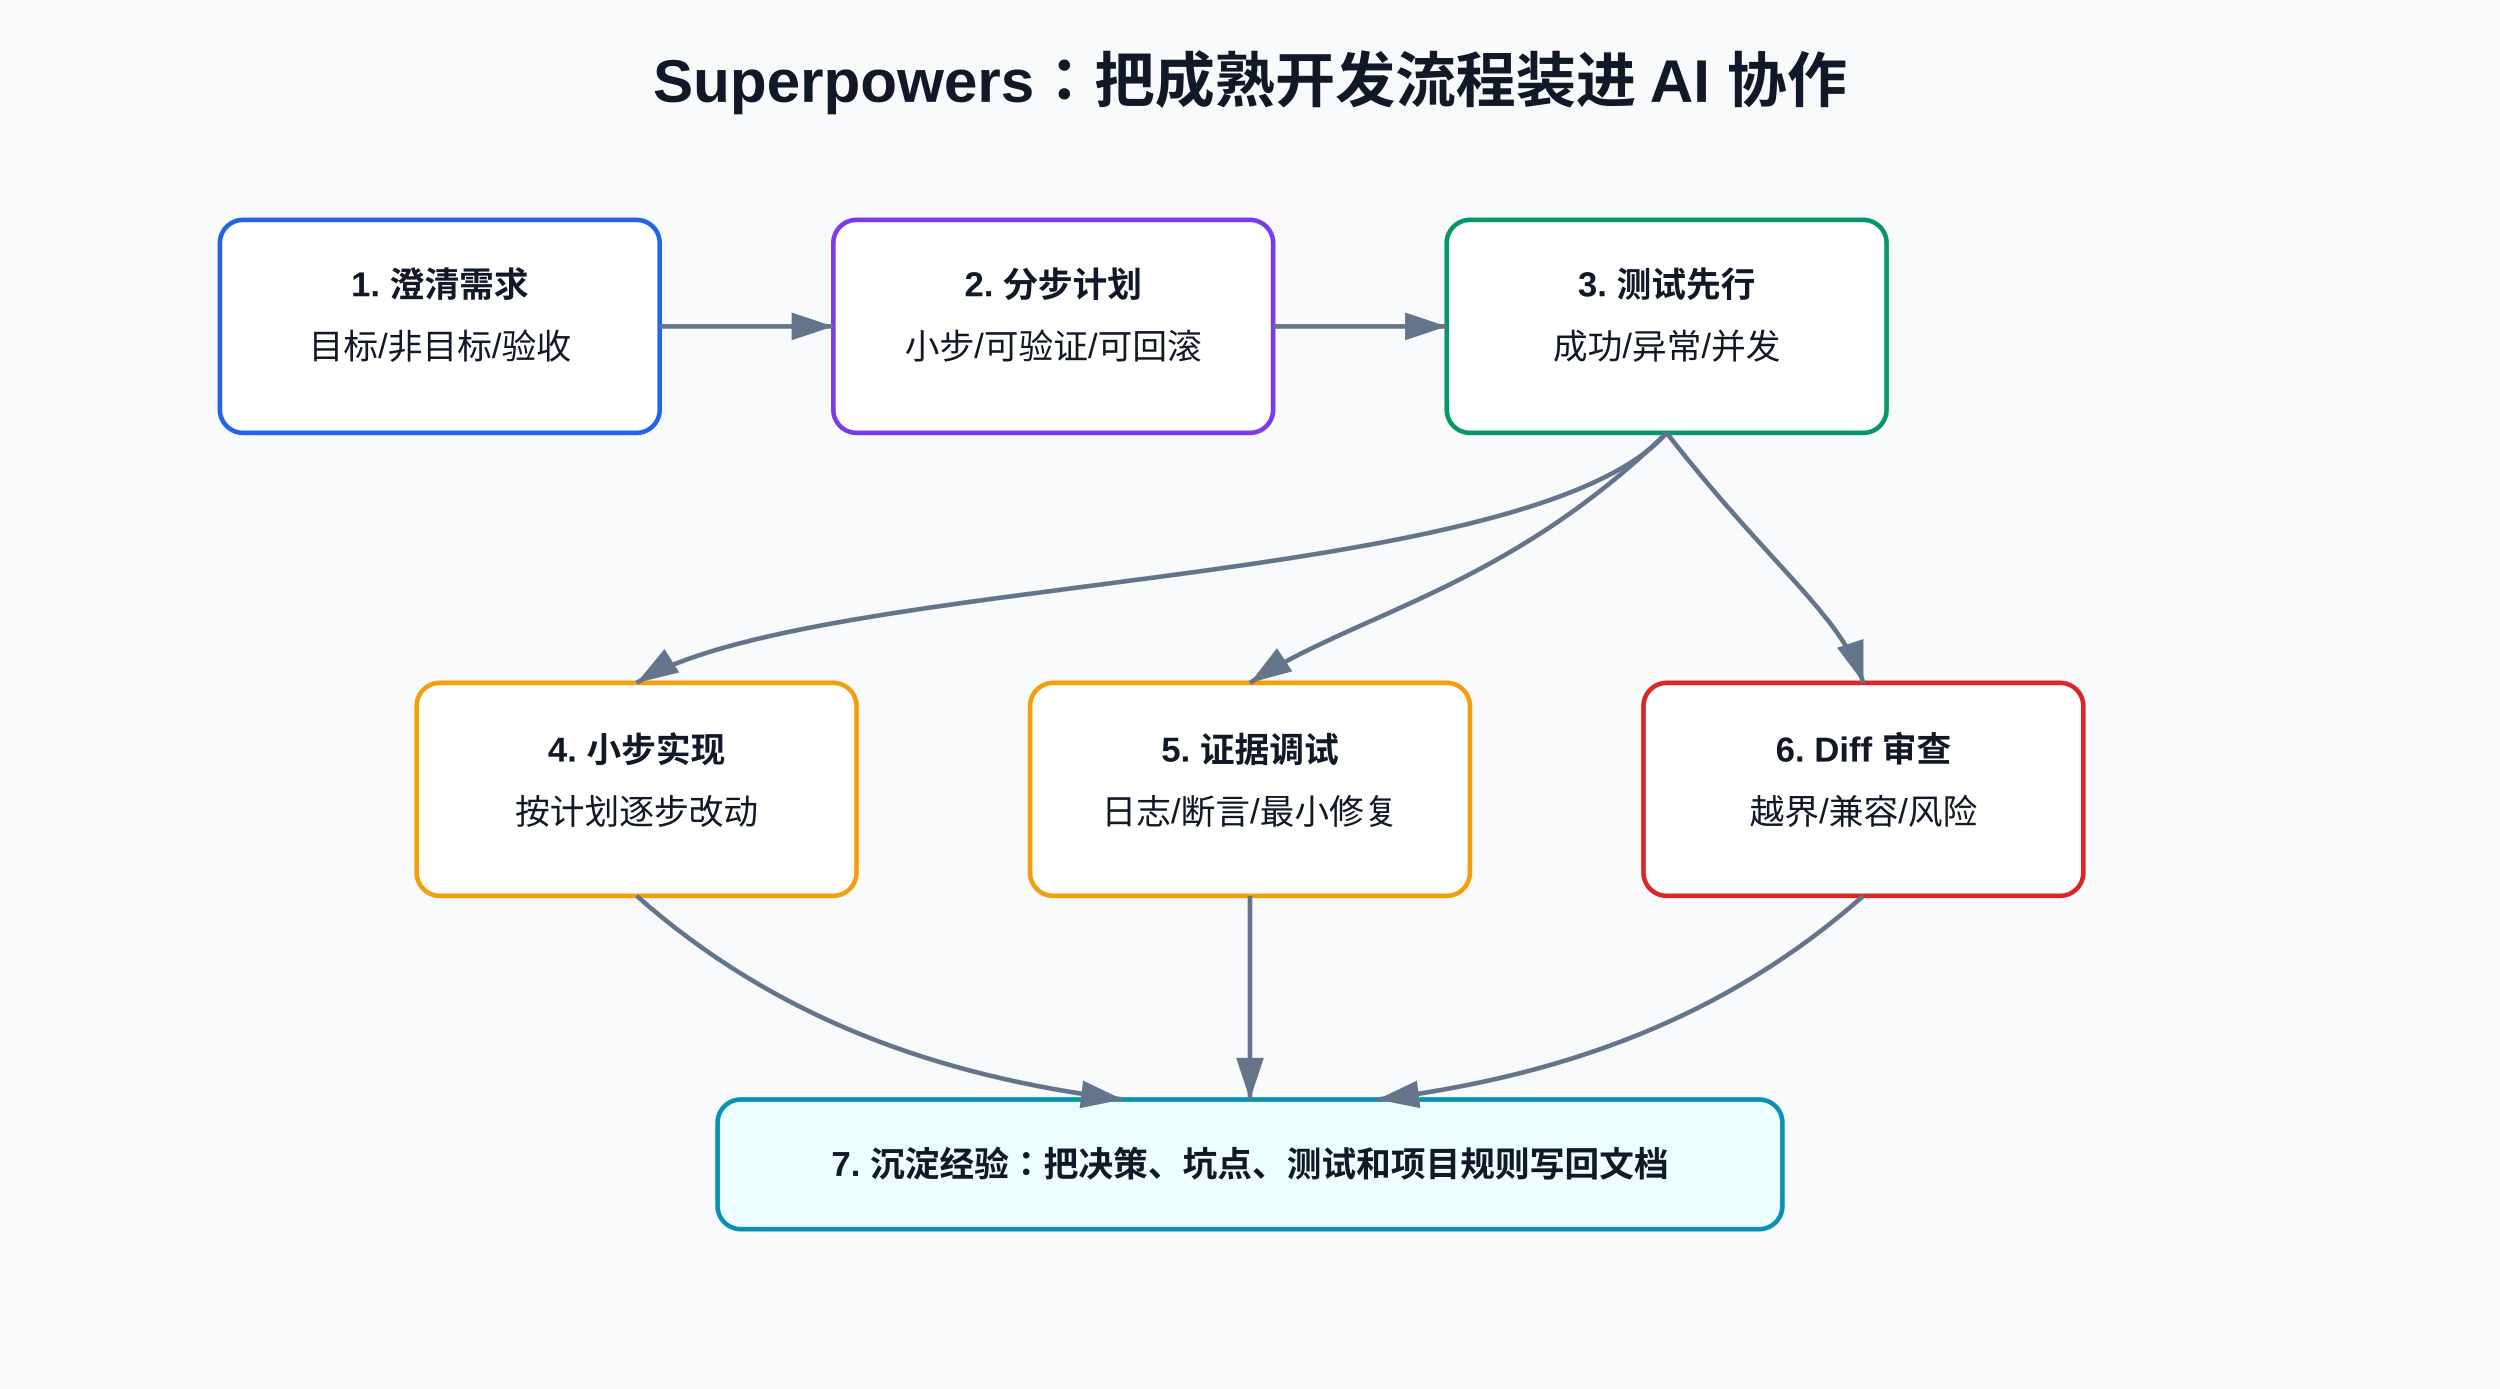
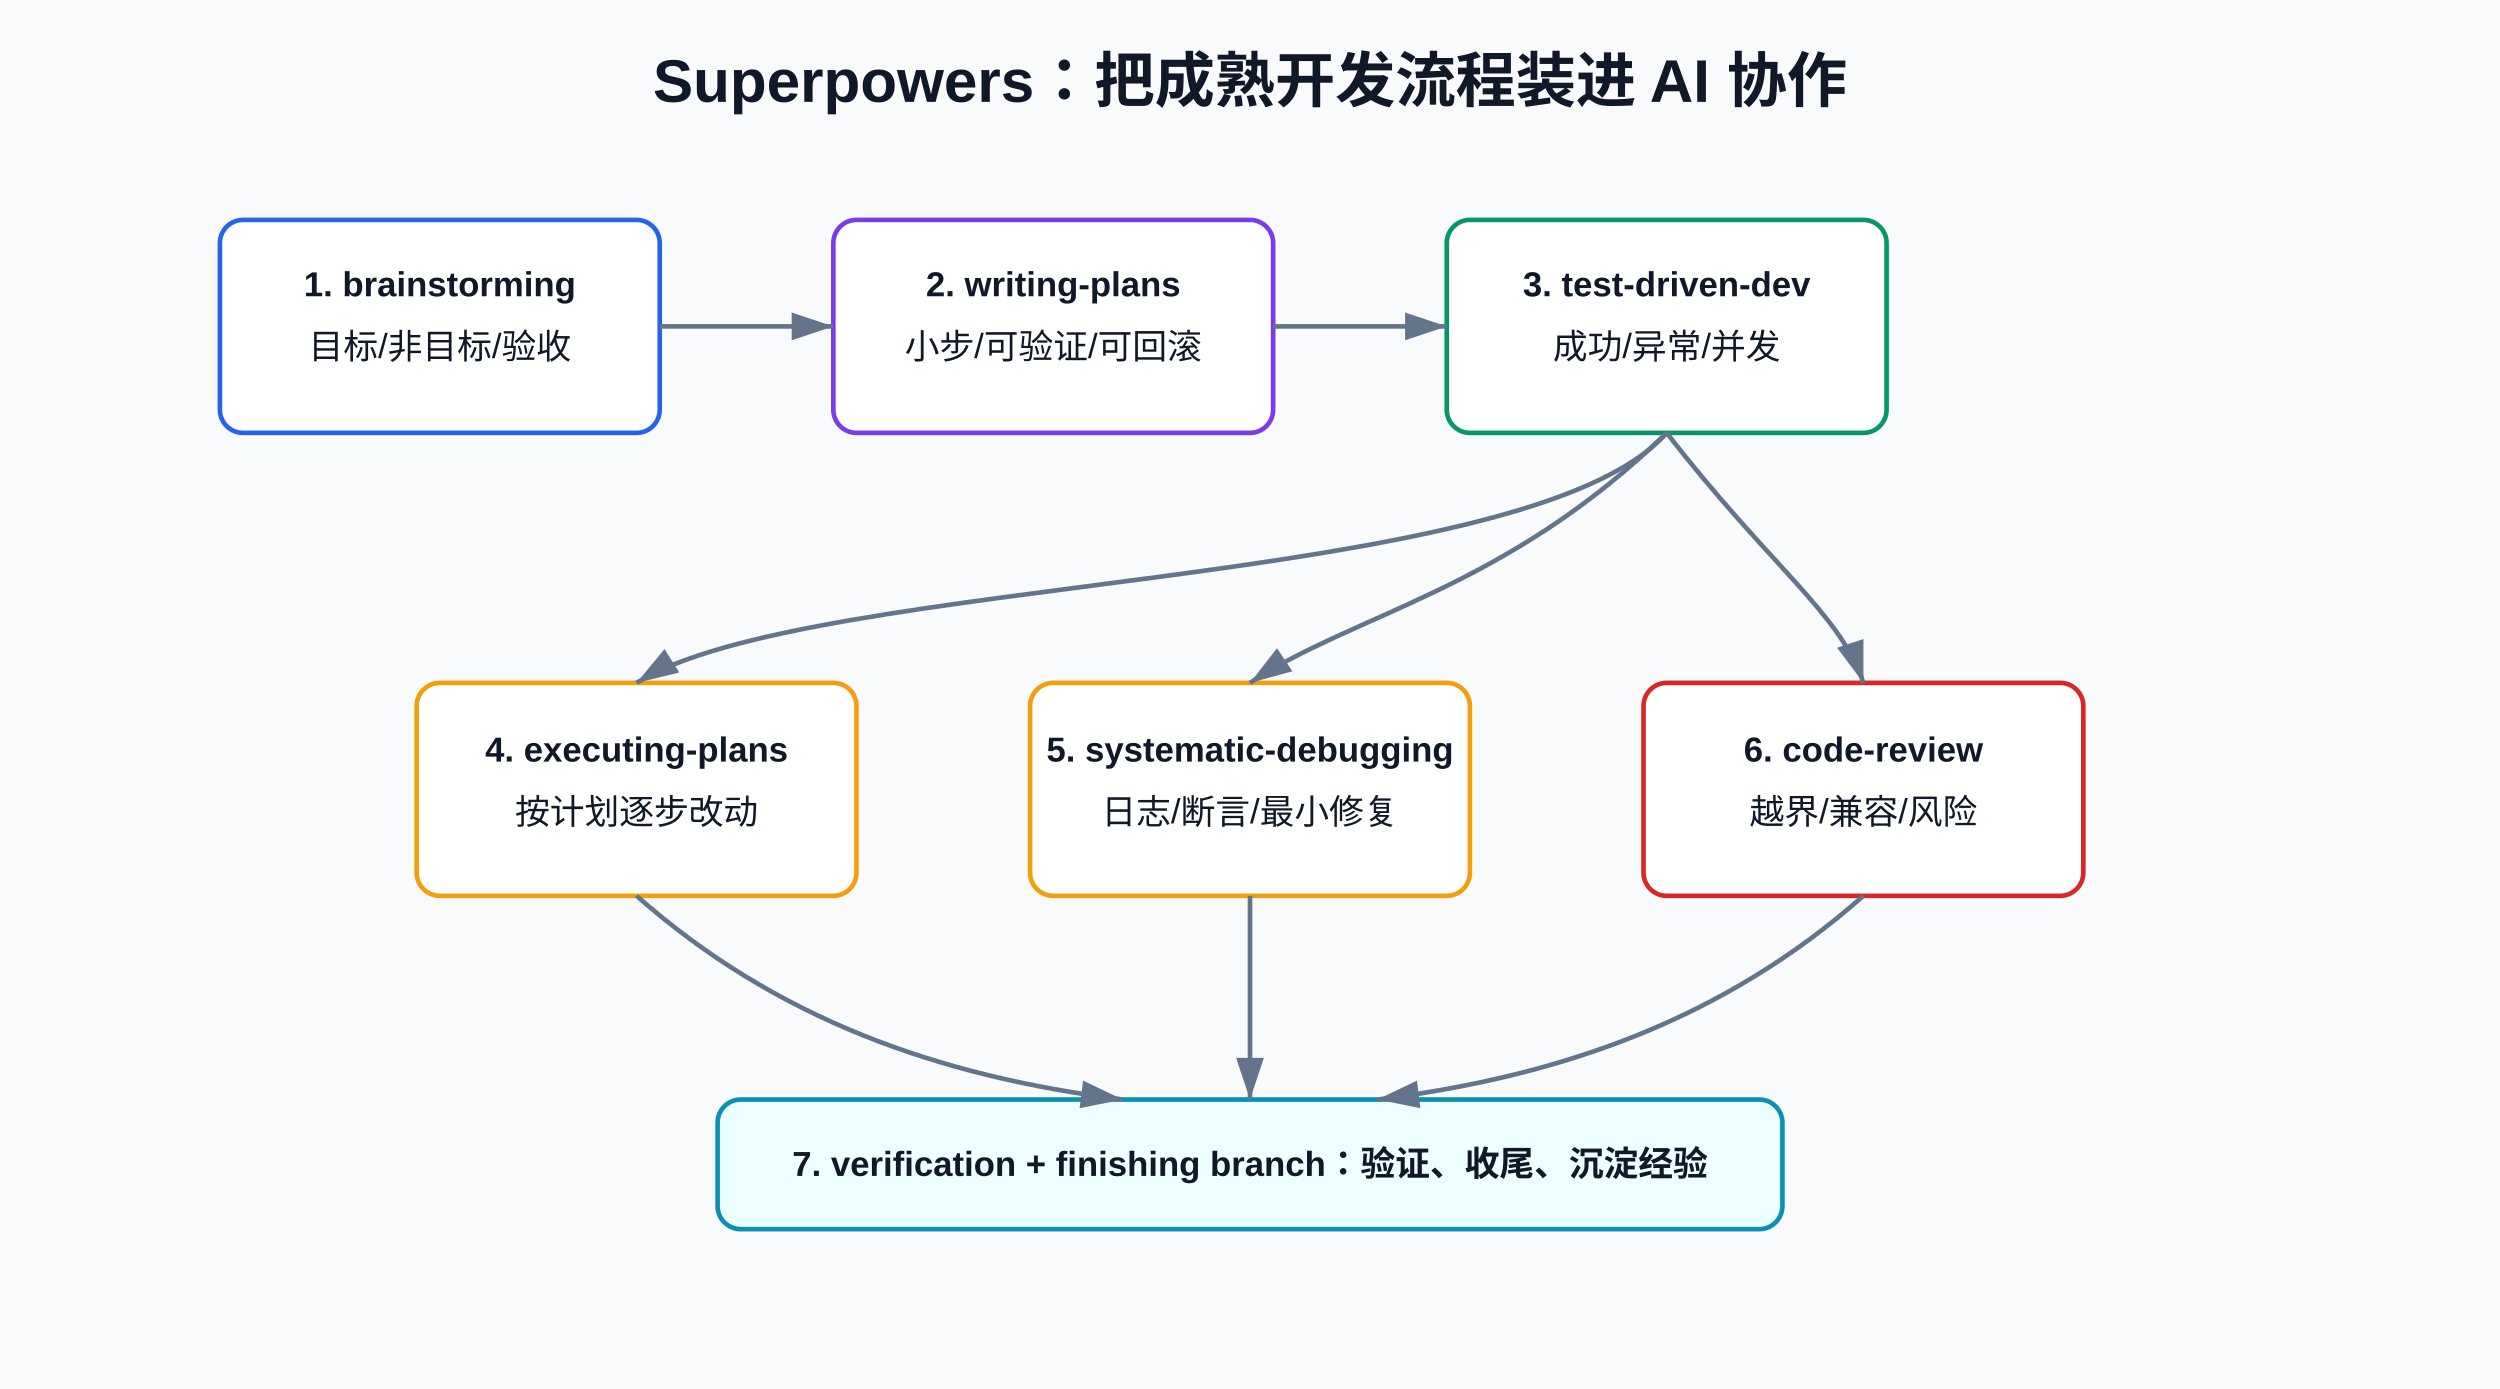
<svg xmlns="http://www.w3.org/2000/svg" width="1080" height="600" viewBox="0 0 1080 600" role="img" aria-labelledby="title desc">
  <rect width="1080" height="600" fill="#f8fafc" />
  <text x="540" y="44" text-anchor="middle" font-family="Arial, 'Microsoft YaHei', sans-serif" font-size="26" font-weight="700" fill="#111827">Superpowers：把成熟开发流程装进 AI 协作</text>
  <g font-family="Arial, 'Microsoft YaHei', sans-serif" font-size="15" fill="#111827">
    <rect x="95" y="95" width="190" height="92" rx="10" fill="#ffffff" stroke="#2563eb" stroke-width="2" />
-     <text x="190" y="128" text-anchor="middle" font-weight="700">1. 澄清需求</text>
+     <text x="190" y="128" text-anchor="middle" font-weight="700">1. brainstorming</text>
    <text x="190" y="155" text-anchor="middle">目标/非目标/验收</text>
    <rect x="360" y="95" width="190" height="92" rx="10" fill="#ffffff" stroke="#7c3aed" stroke-width="2" />
-     <text x="455" y="128" text-anchor="middle" font-weight="700">2. 分步计划</text>
+     <text x="455" y="128" text-anchor="middle" font-weight="700">2. writing-plans</text>
    <text x="455" y="155" text-anchor="middle">小步/可验证/可回滚</text>
    <rect x="625" y="95" width="190" height="92" rx="10" fill="#ffffff" stroke="#059669" stroke-width="2" />
-     <text x="720" y="128" text-anchor="middle" font-weight="700">3. 测试先行</text>
+     <text x="720" y="128" text-anchor="middle" font-weight="700">3. test-driven-dev</text>
    <text x="720" y="155" text-anchor="middle">成功/异常/并发</text>
    <rect x="180" y="295" width="190" height="92" rx="10" fill="#ffffff" stroke="#f59e0b" stroke-width="2" />
-     <text x="275" y="329" text-anchor="middle" font-weight="700">4. 小步实现</text>
+     <text x="275" y="329" text-anchor="middle" font-weight="700">4. executing-plans</text>
    <text x="275" y="356" text-anchor="middle">按计划逐步改动</text>
    <rect x="445" y="295" width="190" height="92" rx="10" fill="#ffffff" stroke="#f59e0b" stroke-width="2" />
-     <text x="540" y="329" text-anchor="middle" font-weight="700">5. 证据调试</text>
+     <text x="540" y="329" text-anchor="middle" font-weight="700">5. systematic-debugging</text>
    <text x="540" y="356" text-anchor="middle">日志/断言/最小修复</text>
    <rect x="710" y="295" width="190" height="92" rx="10" fill="#ffffff" stroke="#dc2626" stroke-width="2" />
-     <text x="805" y="329" text-anchor="middle" font-weight="700">6. Diff 审查</text>
+     <text x="805" y="329" text-anchor="middle" font-weight="700">6. code-review</text>
    <text x="805" y="356" text-anchor="middle">越界/兼容/风险</text>
    <rect x="310" y="475" width="460" height="56" rx="10" fill="#ecfeff" stroke="#0891b2" stroke-width="2" />
-     <text x="540" y="508" text-anchor="middle" font-weight="700">7. 沉淀经验：把决策、坑点、测试和项目规则写回文档</text>
+     <text x="540" y="508" text-anchor="middle" font-weight="700">7. verification + finishing branch：验证、收尾、沉淀经验</text>
  </g>
  <g stroke="#64748b" stroke-width="2" fill="none" marker-end="url(#arrow)">
    <path d="M285 141H360" />
    <path d="M550 141H625" />
    <path d="M720 187C660 255 350 248 275 295" />
    <path d="M720 187C650 255 585 265 540 295" />
    <path d="M720 187C765 245 795 265 805 295" />
    <path d="M275 387C335 440 405 465 485 475" />
    <path d="M540 387V475" />
    <path d="M805 387C745 440 675 465 595 475" />
  </g>
  <defs>
    <marker id="arrow" markerWidth="10" markerHeight="10" refX="9" refY="3" orient="auto">
      <path d="M0,0 L0,6 L9,3 z" fill="#64748b" />
    </marker>
  </defs>
</svg>
